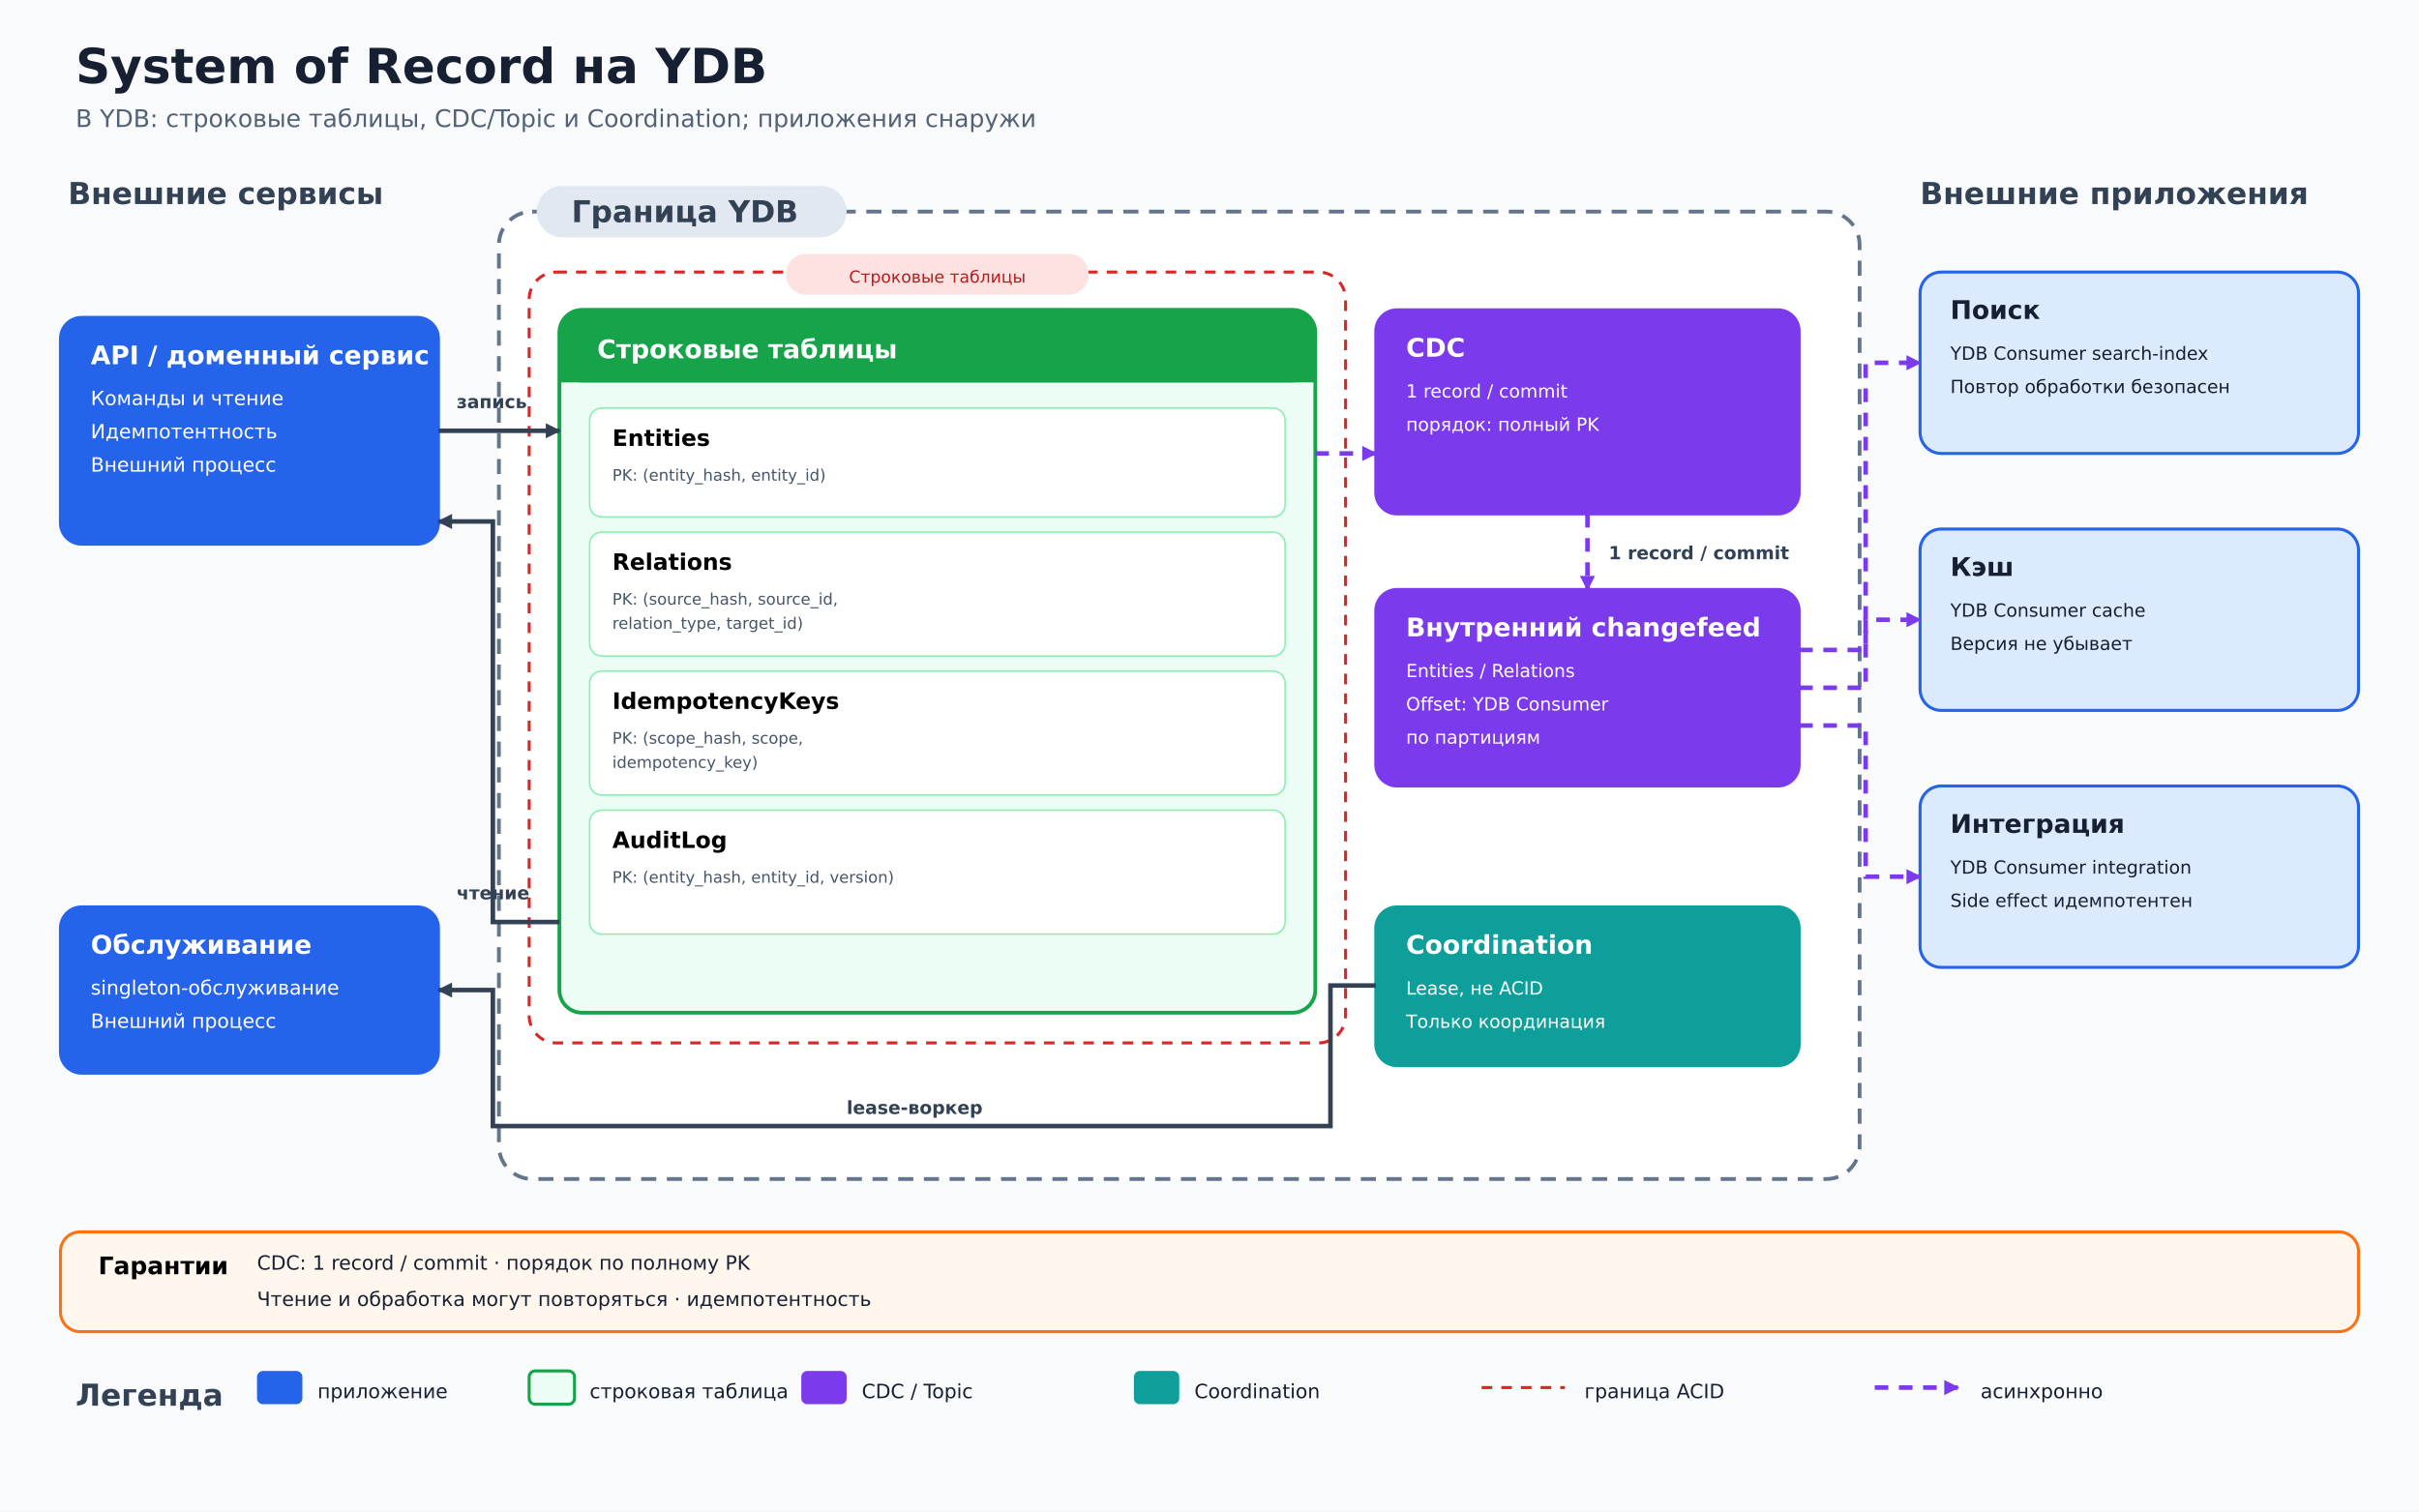
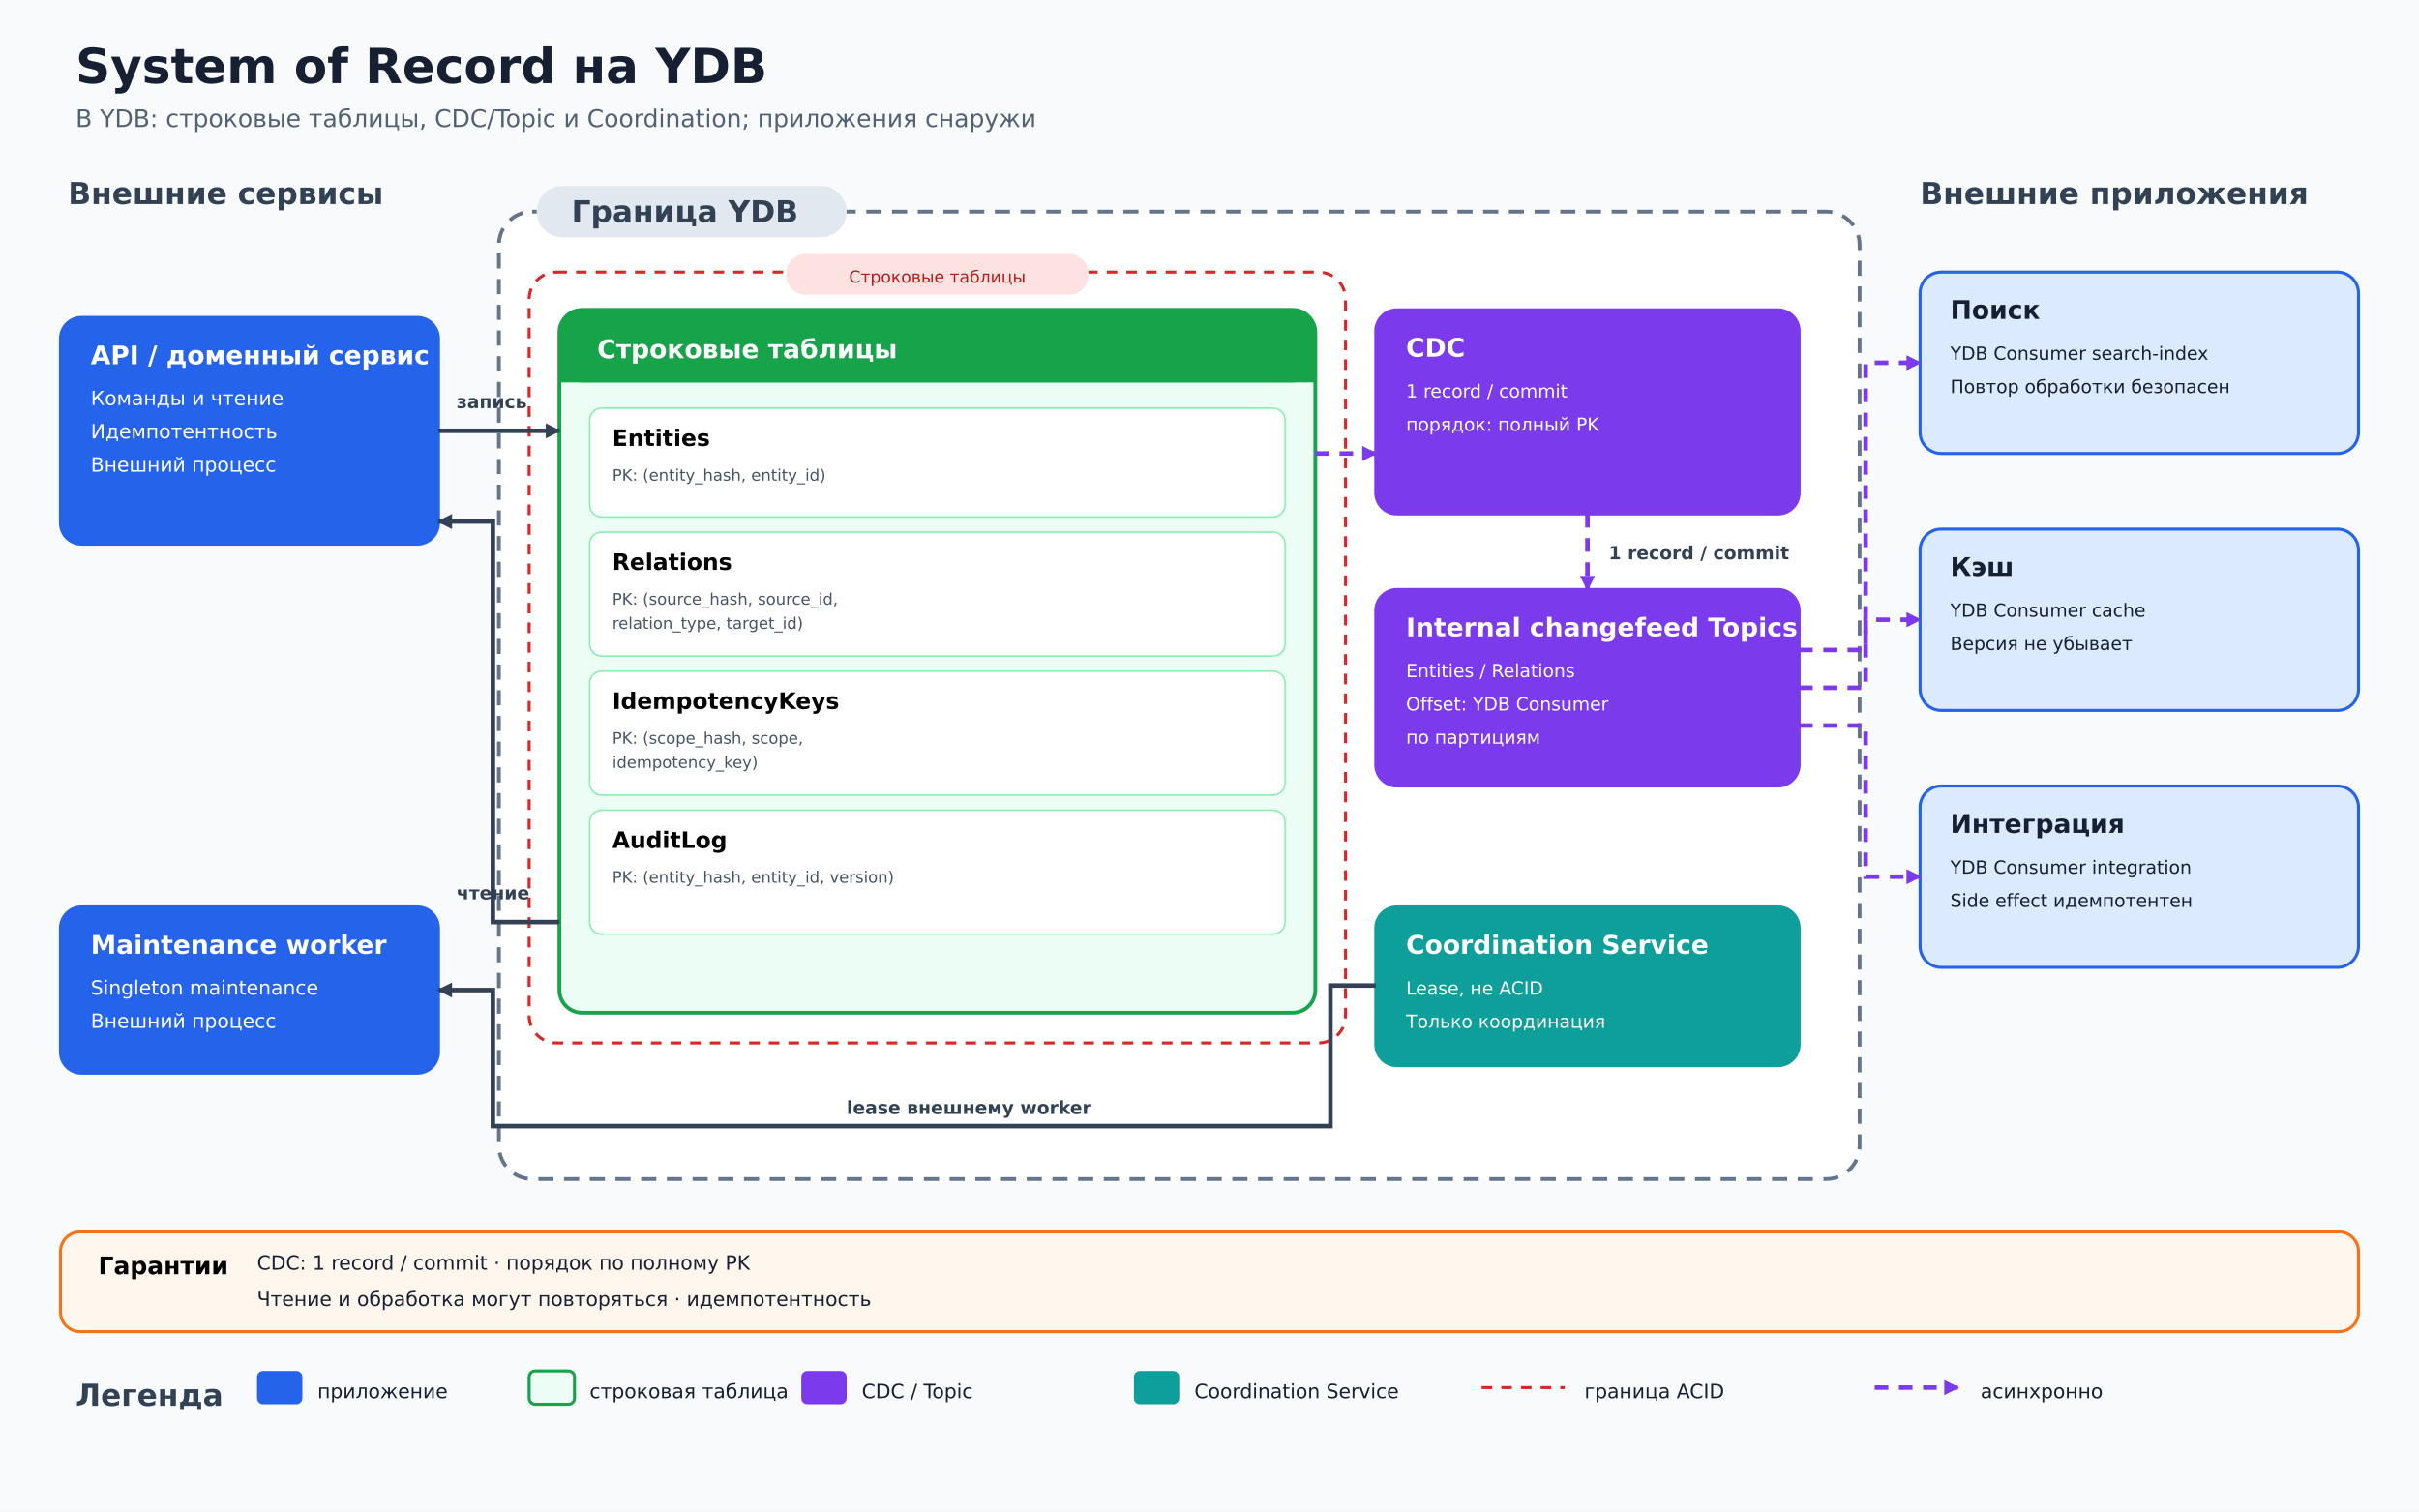
<svg xmlns="http://www.w3.org/2000/svg" version="1.1" viewBox="0 0 1600 1000" role="img" aria-labelledby="title desc" font-family="DejaVu Sans, Arial, sans-serif">
  <defs>
    <marker id="arrow" viewBox="0 0 10 10" refX="9" refY="5" markerWidth="10" markerHeight="10" orient="auto" markerUnits="userSpaceOnUse">
      <path d="M0 0 L10 5 L0 10 z" fill="#334155" />
    </marker>
    <marker id="arrowPurple" viewBox="0 0 10 10" refX="9" refY="5" markerWidth="10" markerHeight="10" orient="auto" markerUnits="userSpaceOnUse">
      <path d="M0 0 L10 5 L0 10 z" fill="#7c3aed" />
    </marker>
    <marker id="arrowOrange" viewBox="0 0 10 10" refX="9" refY="5" markerWidth="10" markerHeight="10" orient="auto" markerUnits="userSpaceOnUse">
      <path d="M0 0 L10 5 L0 10 z" fill="#ea580c" />
    </marker>
    <marker id="arrowRed" viewBox="0 0 10 10" refX="9" refY="5" markerWidth="10" markerHeight="10" orient="auto" markerUnits="userSpaceOnUse">
      <path d="M0 0 L10 5 L0 10 z" fill="#dc2626" />
    </marker>
    <style>
text{font-family:"DejaVu Sans",Arial,sans-serif}.heading{font-size:32px;font-weight:700;fill:#172033}.subtitle{font-size:16px;fill:#526176}.boundary{font-size:20px;font-weight:700;fill:#334155}.box-title{font-weight:700}.body{fill:#172033}.small{font-size:11px;fill:#475569}.flow{font-size:12px;font-weight:700;fill:#334155}.arrow{fill:none;stroke:#334155;stroke-width:3}.async{fill:none;stroke:#7c3aed;stroke-width:3;stroke-dasharray:9 7}.queue{fill:none;stroke:#ea580c;stroke-width:3;stroke-dasharray:9 7}.red-arrow{fill:none;stroke:#dc2626;stroke-width:3}.tx{fill:none;stroke:#dc2626;stroke-width:2;stroke-dasharray:7 6}
</style>
  </defs>
  <rect width="1600" height="1000" fill="#f8fafc" />
  <text x="50" y="55" class="heading" text-anchor="start">
    <tspan x="50" dy="0">System of Record на YDB</tspan>
  </text>
  <text x="50" y="84" class="subtitle" text-anchor="start">
    <tspan x="50" dy="0">В YDB: строковые таблицы, CDC/Topic и Coordination; приложения снаружи</tspan>
  </text>
  <rect x="330" y="140" width="900" height="640" rx="22" fill="#ffffff" stroke="#64748b" stroke-width="2.5" stroke-dasharray="10 7" />
  <rect x="355" y="123" width="205" height="34" rx="17" fill="#e2e8f0" />
  <text x="378" y="147" class="boundary" text-anchor="start">
    <tspan x="378" dy="0">Граница YDB</tspan>
  </text>
  <text x="45" y="135" class="boundary" text-anchor="start">
    <tspan x="45" dy="0">Внешние сервисы</tspan>
  </text>
  <text x="1270" y="135" class="boundary" text-anchor="start">
    <tspan x="1270" dy="0">Внешние приложения</tspan>
  </text>
  <g>
    <rect x="40" y="210" width="250" height="150" rx="14" fill="#2563eb" stroke="#2563eb" stroke-width="2" />
    <text x="60" y="241" class="box-title" text-anchor="start" style="fill:#ffffff;font-size:17px">
      <tspan x="60" dy="0">API / доменный сервис</tspan>
    </text>
    <text x="60" y="268" class="body" text-anchor="start" style="fill:#ffffff;font-size:13px">
      <tspan x="60" dy="0">Команды и чтение</tspan>
    </text>
    <text x="60" y="290" class="body" text-anchor="start" style="fill:#ffffff;font-size:13px">
      <tspan x="60" dy="0">Идемпотентность</tspan>
    </text>
    <text x="60" y="312" class="body" text-anchor="start" style="fill:#ffffff;font-size:13px">
      <tspan x="60" dy="0">Внешний процесс</tspan>
    </text>
  </g>
  <g>
    <rect x="40" y="600" width="250" height="110" rx="14" fill="#2563eb" stroke="#2563eb" stroke-width="2" />
    <text x="60" y="631" class="box-title" text-anchor="start" style="fill:#ffffff;font-size:17px">
-       <tspan x="60" dy="0">Обслуживание</tspan>
+       <tspan x="60" dy="0">Maintenance worker</tspan>
    </text>
    <text x="60" y="658" class="body" text-anchor="start" style="fill:#ffffff;font-size:13px">
-       <tspan x="60" dy="0">singleton-обслуживание</tspan>
+       <tspan x="60" dy="0">Singleton maintenance</tspan>
    </text>
    <text x="60" y="680" class="body" text-anchor="start" style="fill:#ffffff;font-size:13px">
      <tspan x="60" dy="0">Внешний процесс</tspan>
    </text>
  </g>
  <rect x="350" y="180" width="540" height="510" rx="18" class="tx" />
  <rect x="520" y="168" width="200" height="27" rx="13" fill="#fee2e2" />
  <text x="620" y="187" class="small" text-anchor="middle" style="fill:#b91c1c;font-size:11px">
    <tspan x="620" dy="0">Строковые таблицы</tspan>
  </text>
  <g>
    <rect x="370" y="205" width="500" height="465" rx="15" fill="#ecfdf5" stroke="#16a34a" stroke-width="2.5" />
    <rect x="370" y="205" width="500" height="48" rx="15" fill="#16a34a" />
    <path d="M370 238 H870 V253 H370 Z" fill="#16a34a" />
    <text x="395" y="237" class="box-title" text-anchor="start" style="fill:#ffffff;font-size:17px">
      <tspan x="395" dy="0">Строковые таблицы</tspan>
    </text>
    <rect x="390" y="270" width="460" height="72" rx="8" fill="#ffffff" stroke="#86efac" />
    <text x="405" y="295" class="box-title" text-anchor="start" style="font-size:15px">
      <tspan x="405" dy="0">Entities</tspan>
    </text>
    <text x="405" y="318" class="small" text-anchor="start" style="font-size:10.5px">
      <tspan x="405" dy="0">PK: (entity_hash, entity_id)</tspan>
    </text>
    <rect x="390" y="352" width="460" height="82" rx="8" fill="#ffffff" stroke="#86efac" />
    <text x="405" y="377" class="box-title" text-anchor="start" style="font-size:15px">
      <tspan x="405" dy="0">Relations</tspan>
    </text>
    <text x="405" y="400" class="small" text-anchor="start" style="font-size:10.5px">
      <tspan x="405" dy="0">PK: (source_hash, source_id,</tspan>
      <tspan x="405" dy="16">relation_type, target_id)</tspan>
    </text>
    <rect x="390" y="444" width="460" height="82" rx="8" fill="#ffffff" stroke="#86efac" />
    <text x="405" y="469" class="box-title" text-anchor="start" style="font-size:15px">
      <tspan x="405" dy="0">IdempotencyKeys</tspan>
    </text>
    <text x="405" y="492" class="small" text-anchor="start" style="font-size:10.5px">
      <tspan x="405" dy="0">PK: (scope_hash, scope,</tspan>
      <tspan x="405" dy="16">idempotency_key)</tspan>
    </text>
    <rect x="390" y="536" width="460" height="82" rx="8" fill="#ffffff" stroke="#86efac" />
    <text x="405" y="561" class="box-title" text-anchor="start" style="font-size:15px">
      <tspan x="405" dy="0">AuditLog</tspan>
    </text>
    <text x="405" y="584" class="small" text-anchor="start" style="font-size:10.5px">
      <tspan x="405" dy="0">PK: (entity_hash, entity_id, version)</tspan>
    </text>
  </g>
  <g>
    <rect x="910" y="205" width="280" height="135" rx="14" fill="#7c3aed" stroke="#7c3aed" stroke-width="2" />
    <text x="930" y="236" class="box-title" text-anchor="start" style="fill:#ffffff;font-size:17px">
      <tspan x="930" dy="0">CDC</tspan>
    </text>
    <text x="930" y="263" class="body" text-anchor="start" style="fill:#ffffff;font-size:12px">
      <tspan x="930" dy="0">1 record / commit</tspan>
    </text>
    <text x="930" y="285" class="body" text-anchor="start" style="fill:#ffffff;font-size:12px">
      <tspan x="930" dy="0">порядок: полный PK</tspan>
    </text>
  </g>
  <g>
    <rect x="910" y="390" width="280" height="130" rx="14" fill="#7c3aed" stroke="#7c3aed" stroke-width="2" />
    <text x="930" y="421" class="box-title" text-anchor="start" style="fill:#ffffff;font-size:17px">
-       <tspan x="930" dy="0">Внутренний changefeed</tspan>
+       <tspan x="930" dy="0">Internal changefeed Topics</tspan>
    </text>
    <text x="930" y="448" class="body" text-anchor="start" style="fill:#ffffff;font-size:12px">
      <tspan x="930" dy="0">Entities / Relations</tspan>
    </text>
    <text x="930" y="470" class="body" text-anchor="start" style="fill:#ffffff;font-size:12px">
      <tspan x="930" dy="0">Offset: YDB Consumer</tspan>
    </text>
    <text x="930" y="492" class="body" text-anchor="start" style="fill:#ffffff;font-size:12px">
      <tspan x="930" dy="0">по партициям</tspan>
    </text>
  </g>
  <g>
    <rect x="910" y="600" width="280" height="105" rx="14" fill="#0f9f9a" stroke="#0f9f9a" stroke-width="2" />
    <text x="930" y="631" class="box-title" text-anchor="start" style="fill:#ffffff;font-size:17px">
-       <tspan x="930" dy="0">Coordination</tspan>
+       <tspan x="930" dy="0">Coordination Service</tspan>
    </text>
    <text x="930" y="658" class="body" text-anchor="start" style="fill:#ffffff;font-size:12px">
      <tspan x="930" dy="0">Lease, не ACID</tspan>
    </text>
    <text x="930" y="680" class="body" text-anchor="start" style="fill:#ffffff;font-size:12px">
      <tspan x="930" dy="0">Только координация</tspan>
    </text>
  </g>
  <g>
    <rect x="1270" y="180" width="290" height="120" rx="14" fill="#dbeafe" stroke="#2563eb" stroke-width="2" />
    <text x="1290" y="211" class="box-title" text-anchor="start" style="fill:#172033;font-size:17px">
      <tspan x="1290" dy="0">Поиск</tspan>
    </text>
    <text x="1290" y="238" class="body" text-anchor="start" style="fill:#172033;font-size:12px">
      <tspan x="1290" dy="0">YDB Consumer search-index</tspan>
    </text>
    <text x="1290" y="260" class="body" text-anchor="start" style="fill:#172033;font-size:12px">
      <tspan x="1290" dy="0">Повтор обработки безопасен</tspan>
    </text>
  </g>
  <g>
    <rect x="1270" y="350" width="290" height="120" rx="14" fill="#dbeafe" stroke="#2563eb" stroke-width="2" />
    <text x="1290" y="381" class="box-title" text-anchor="start" style="fill:#172033;font-size:17px">
      <tspan x="1290" dy="0">Кэш</tspan>
    </text>
    <text x="1290" y="408" class="body" text-anchor="start" style="fill:#172033;font-size:12px">
      <tspan x="1290" dy="0">YDB Consumer cache</tspan>
    </text>
    <text x="1290" y="430" class="body" text-anchor="start" style="fill:#172033;font-size:12px">
      <tspan x="1290" dy="0">Версия не убывает</tspan>
    </text>
  </g>
  <g>
    <rect x="1270" y="520" width="290" height="120" rx="14" fill="#dbeafe" stroke="#2563eb" stroke-width="2" />
    <text x="1290" y="551" class="box-title" text-anchor="start" style="fill:#172033;font-size:17px">
      <tspan x="1290" dy="0">Интеграция</tspan>
    </text>
    <text x="1290" y="578" class="body" text-anchor="start" style="fill:#172033;font-size:12px">
      <tspan x="1290" dy="0">YDB Consumer integration</tspan>
    </text>
    <text x="1290" y="600" class="body" text-anchor="start" style="fill:#172033;font-size:12px">
      <tspan x="1290" dy="0">Side effect идемпотентен</tspan>
    </text>
  </g>
  <path d="M290 285 H370" class="arrow" marker-end="url(#arrow)" />
  <text x="302" y="270" class="flow" text-anchor="start">
    <tspan x="302" dy="0">запись</tspan>
  </text>
  <path d="M370 610 L326 610 L326 345 L290 345" class="arrow" marker-end="url(#arrow)" />
  <text x="302" y="595" class="flow" text-anchor="start">
    <tspan x="302" dy="0">чтение</tspan>
  </text>
  <path d="M870 300 H910" class="async" marker-end="url(#arrowPurple)" />
  <path d="M1050 340 V390" class="async" marker-end="url(#arrowPurple)" />
  <text x="1064" y="370" class="flow" text-anchor="start">
    <tspan x="1064" dy="0">1 record / commit</tspan>
  </text>
  <path d="M1190 430 L1234 430 L1234 240 L1270 240" class="async" marker-end="url(#arrowPurple)" />
  <path d="M1190 455 L1234 455 L1234 410 L1270 410" class="async" marker-end="url(#arrowPurple)" />
  <path d="M1190 480 L1234 480 L1234 580 L1270 580" class="async" marker-end="url(#arrowPurple)" />
  <path d="M910 652 L880 652 L880 745 L326 745 L326 655 L290 655" class="arrow" marker-end="url(#arrow)" />
  <text x="560" y="737" class="flow" text-anchor="start">
-     <tspan x="560" dy="0">lease-воркер</tspan>
+     <tspan x="560" dy="0">lease внешнему worker</tspan>
  </text>
  <rect x="40" y="815" width="1520" height="66" rx="13" fill="#fff7ed" stroke="#f97316" stroke-width="2" />
  <text x="65" y="843" class="box-title" text-anchor="start" style="font-size:16px">
    <tspan x="65" dy="0">Гарантии</tspan>
  </text>
  <text x="170" y="840" class="body" text-anchor="start" style="font-size:13px">
    <tspan x="170" dy="0">CDC: 1 record / commit · порядок по полному PK</tspan>
    <tspan x="170" dy="24">Чтение и обработка могут повторяться · идемпотентность</tspan>
  </text>
  <text x="50" y="930" class="boundary" text-anchor="start">
    <tspan x="50" dy="0">Легенда</tspan>
  </text>
  <rect x="170" y="907" width="30" height="22" rx="4" fill="#2563eb" />
  <text x="210" y="925" class="body" text-anchor="start" style="font-size:13px">
    <tspan x="210" dy="0">приложение</tspan>
  </text>
  <rect x="350" y="907" width="30" height="22" rx="4" fill="#ecfdf5" stroke="#16a34a" stroke-width="2" />
  <text x="390" y="925" class="body" text-anchor="start" style="font-size:13px">
    <tspan x="390" dy="0">строковая таблица</tspan>
  </text>
  <rect x="530" y="907" width="30" height="22" rx="4" fill="#7c3aed" />
  <text x="570" y="925" class="body" text-anchor="start" style="font-size:13px">
    <tspan x="570" dy="0">CDC / Topic</tspan>
  </text>
  <rect x="750" y="907" width="30" height="22" rx="4" fill="#0f9f9a" />
  <text x="790" y="925" class="body" text-anchor="start" style="font-size:13px">
-     <tspan x="790" dy="0">Coordination</tspan>
+     <tspan x="790" dy="0">Coordination Service</tspan>
  </text>
  <line x1="980" y1="918" x2="1035" y2="918" class="tx" />
  <text x="1048" y="925" class="body" text-anchor="start" style="font-size:13px">
    <tspan x="1048" dy="0">граница ACID</tspan>
  </text>
  <line x1="1240" y1="918" x2="1295" y2="918" class="async" marker-end="url(#arrowPurple)" />
  <text x="1310" y="925" class="body" text-anchor="start" style="font-size:13px">
    <tspan x="1310" dy="0">асинхронно</tspan>
  </text>
</svg>
